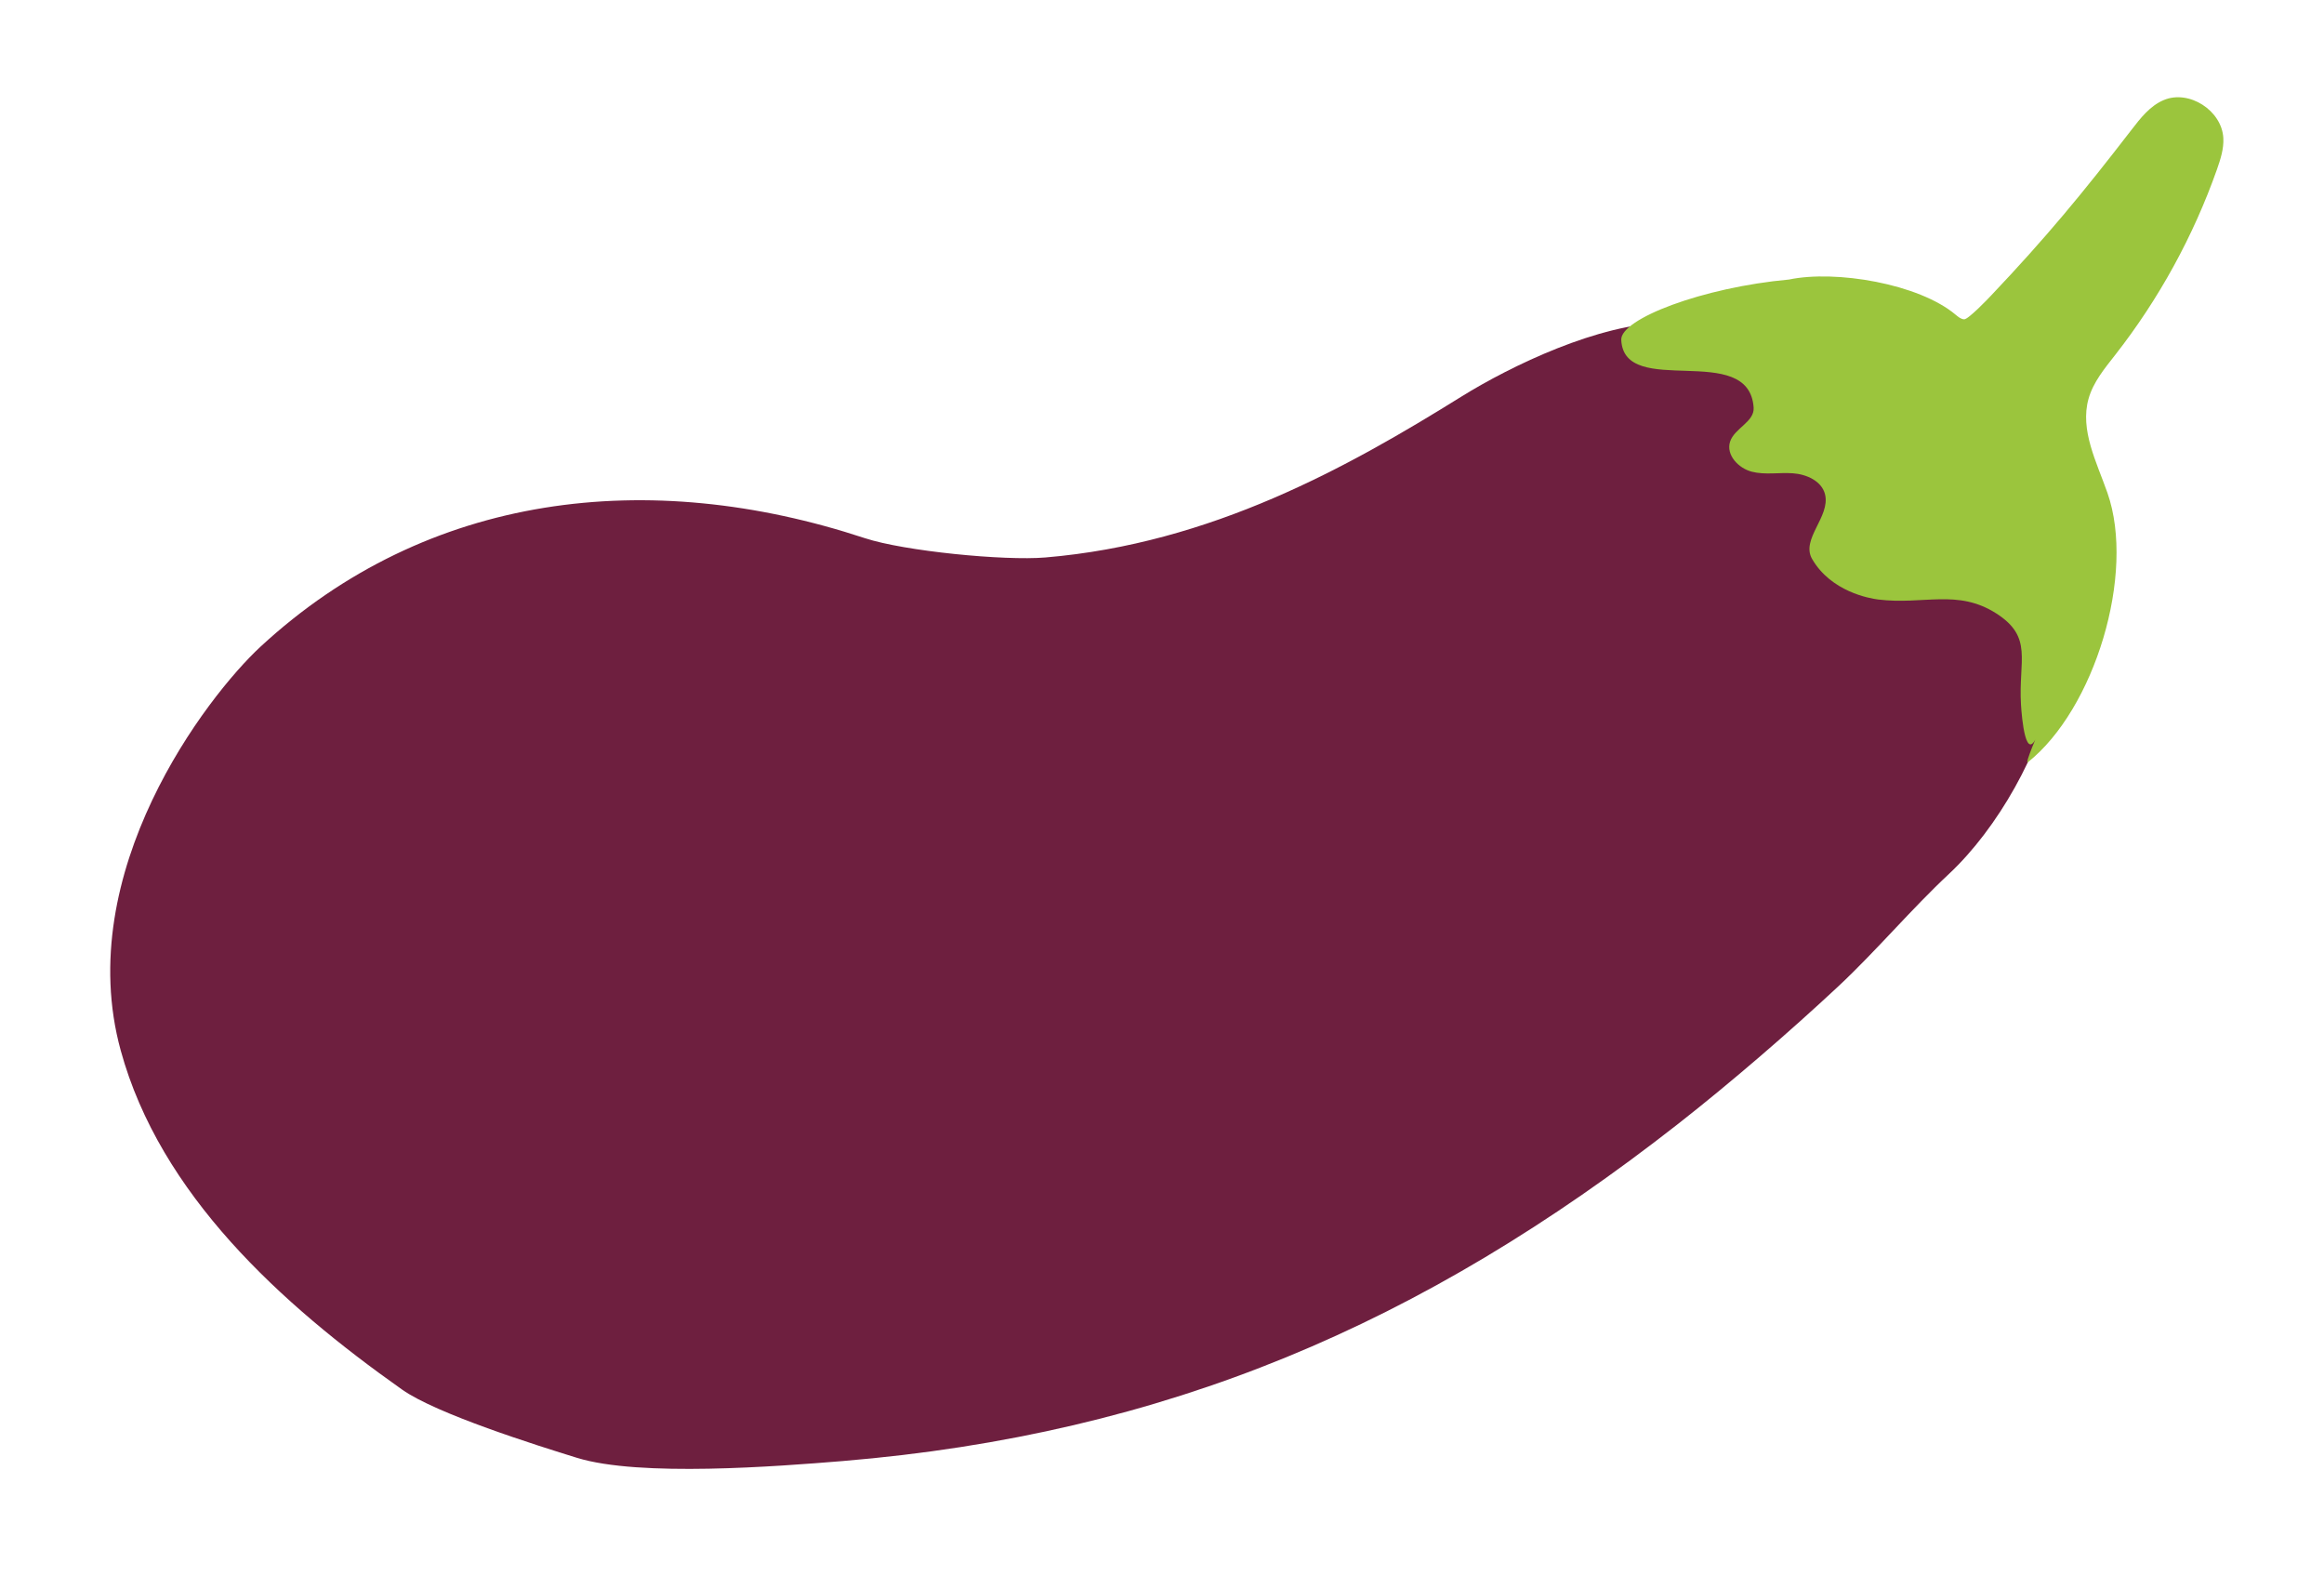
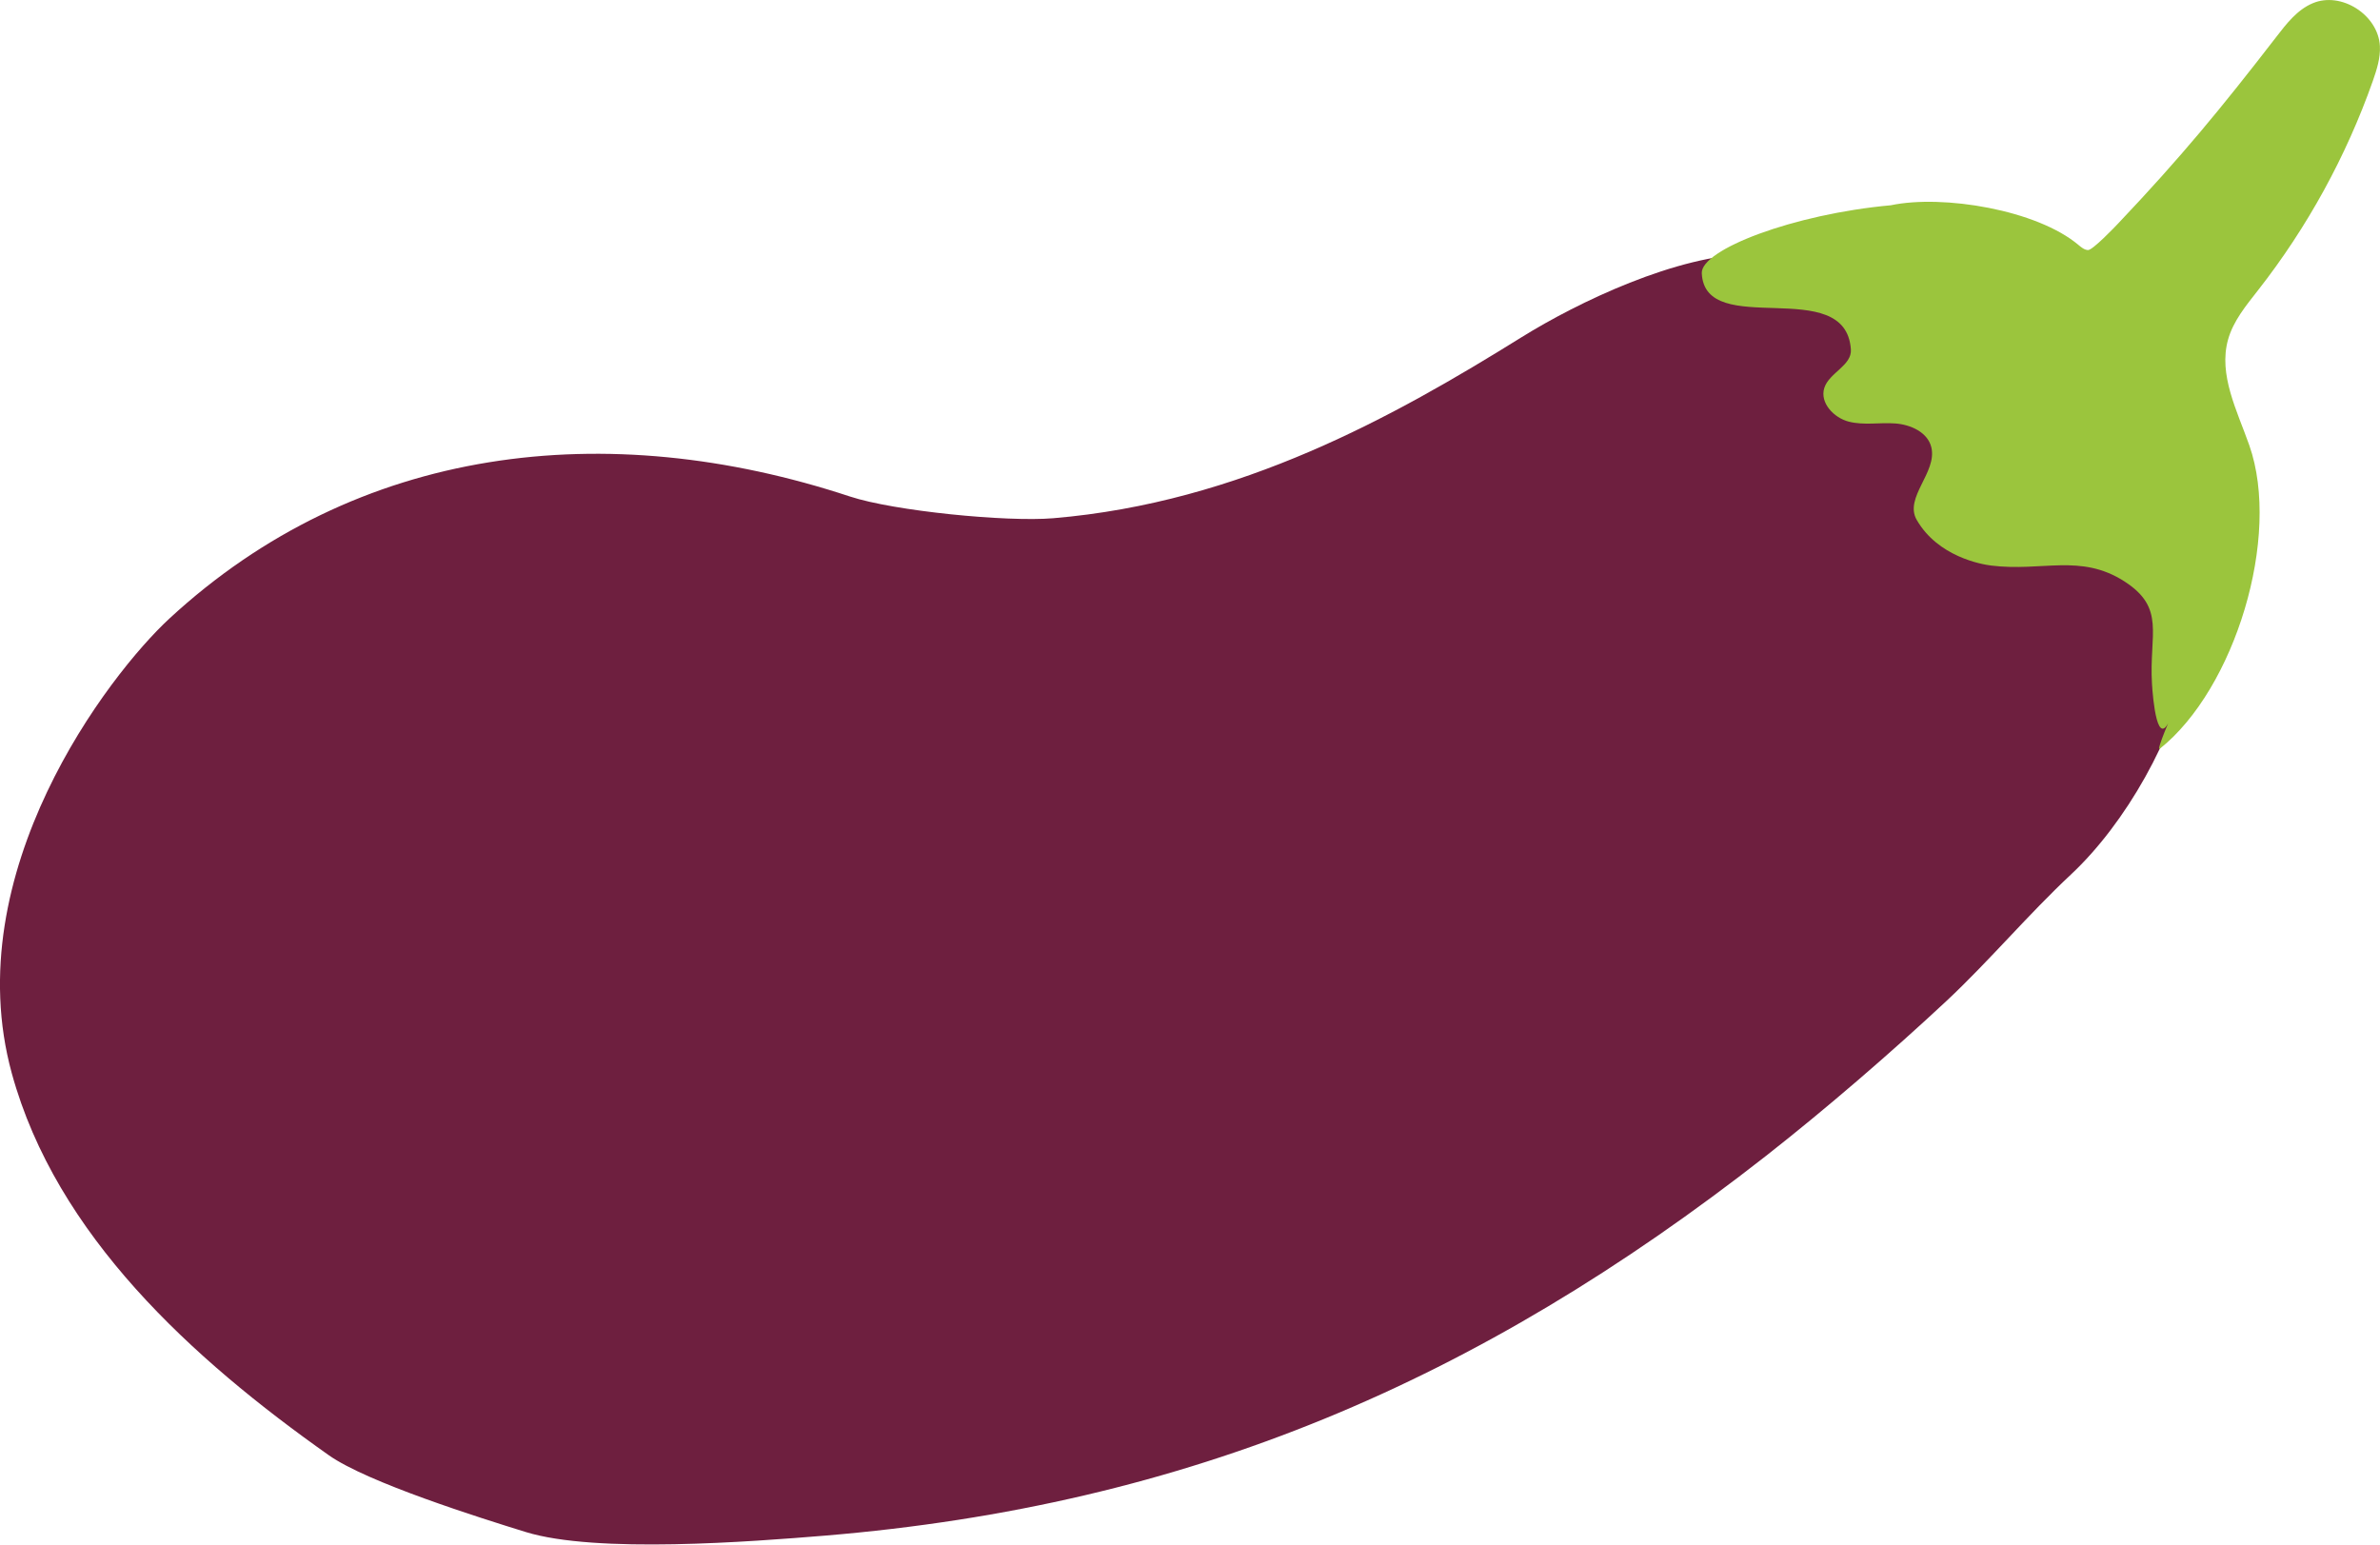
- <svg xmlns="http://www.w3.org/2000/svg" version="1.1" id="Layer_1" x="0px" y="0px" width="74.5px" height="50.5px" viewBox="0 0 74.5 50.5" enable-background="new 0 0 74.5 50.5" xml:space="preserve">
-   <path fill="#6E1F3F" d="M58.367,10.266c-1.81-0.533-3.057,0.057-4.936,0.076c-2.168,0.021-4.99,1.379-6.586,2.371  c-3.632,2.26-8.012,4.707-13.335,5.154c-1.322,0.111-4.523-0.203-5.786-0.619c-6.933-2.287-14.024-1.465-19.371,3.477  c-1.727,1.598-6.051,7.229-4.483,12.943c1.265,4.609,5.133,8.123,9.021,10.869c1.103,0.779,4.319,1.789,5.604,2.186  c2.006,0.621,6.431,0.275,8.516,0.104c10.366-0.863,18.59-4.391,26.782-10.805c1.705-1.336,3.571-2.947,5.155-4.426  c1.197-1.121,2.33-2.467,3.529-3.586c1.569-1.467,2.945-3.918,3.369-6.037c0.283-1.416-0.027-2.891-0.487-4.264  c-0.721-2.152-1.813-4.18-3.215-5.963c-0.515-0.654-1.094-1.295-1.846-1.646c-0.751-0.352-1.714-0.352-2.331,0.197" />
-   <path fill="#9BC53D" d="M57.351,8.959c-2.772,0.252-5.409,1.262-5.379,1.934c0.09,1.912,4.098,0.012,4.244,2.17  c0.031,0.459-0.617,0.66-0.756,1.094c-0.135,0.424,0.27,0.852,0.697,0.961c0.427,0.109,0.876,0.02,1.314,0.051  c0.439,0.029,0.932,0.248,1.035,0.68c0.171,0.715-0.783,1.43-0.416,2.066c0.605,1.047,1.838,1.264,2.117,1.299  c1.459,0.18,2.54-0.348,3.785,0.445c1.195,0.764,0.708,1.5,0.794,2.922c0.024,0.395,0.154,1.982,0.552,0.912  c0.053-0.143-0.451,1.031-0.332,0.938c2.137-1.699,3.464-6.035,2.551-8.637c-0.346-0.984-0.887-2.012-0.605-3.014  c0.15-0.533,0.516-0.971,0.854-1.404c1.399-1.787,2.507-3.807,3.265-5.953c0.112-0.322,0.22-0.654,0.202-0.996  c-0.046-0.887-1.102-1.563-1.912-1.219c-0.438,0.184-0.746,0.58-1.037,0.959c-1.577,2.043-2.724,3.436-4.498,5.307  c-0.09,0.096-0.732,0.768-0.862,0.76c-0.104-0.006-0.189-0.078-0.27-0.145C61.517,9.094,58.845,8.645,57.351,8.959" />
+ <svg xmlns="http://www.w3.org/2000/svg" version="1.1" id="Layer_1" x="0px" y="0px" width="67.741px" height="43.962px" viewBox="0 0 67.741 43.962" enable-background="new 0 0 67.741 43.962" xml:space="preserve">
+   <g>
+     <path fill="#6E1F3F" d="M54.833,7.15c-1.81-0.533-3.057,0.057-4.936,0.076c-2.168,0.021-4.99,1.379-6.586,2.371   c-3.632,2.26-8.012,4.707-13.335,5.154c-1.322,0.111-4.523-0.203-5.786-0.619c-6.933-2.287-14.024-1.465-19.371,3.477   c-1.727,1.598-6.051,7.229-4.483,12.943c1.265,4.609,5.133,8.123,9.021,10.869c1.103,0.779,4.319,1.789,5.604,2.186   c2.006,0.621,6.431,0.275,8.516,0.104c10.366-0.863,18.59-4.391,26.782-10.805c1.705-1.336,3.571-2.947,5.155-4.426   c1.197-1.121,2.33-2.467,3.529-3.586c1.569-1.467,2.945-3.918,3.369-6.037c0.283-1.416-0.027-2.891-0.487-4.264   c-0.721-2.152-1.813-4.18-3.215-5.963c-0.515-0.654-1.094-1.295-1.846-1.646c-0.751-0.352-1.714-0.352-2.331,0.197" />
+     <path fill="#9BC53D" d="M53.816,5.843c-2.772,0.252-5.409,1.262-5.379,1.934c0.09,1.912,4.098,0.012,4.244,2.17   c0.031,0.459-0.617,0.66-0.756,1.094c-0.135,0.424,0.27,0.852,0.697,0.961c0.427,0.109,0.876,0.02,1.314,0.051   c0.439,0.029,0.932,0.248,1.035,0.68c0.171,0.715-0.783,1.43-0.416,2.066c0.605,1.047,1.838,1.264,2.117,1.299   c1.459,0.18,2.54-0.348,3.785,0.445c1.195,0.764,0.708,1.5,0.794,2.922c0.024,0.395,0.154,1.982,0.552,0.912   c0.053-0.143-0.451,1.031-0.332,0.938c2.137-1.699,3.464-6.035,2.551-8.637c-0.346-0.984-0.887-2.012-0.605-3.014   c0.15-0.533,0.516-0.971,0.854-1.404c1.399-1.787,2.507-3.807,3.265-5.953c0.112-0.322,0.22-0.654,0.202-0.996   c-0.046-0.887-1.102-1.563-1.912-1.219c-0.438,0.184-0.746,0.58-1.037,0.959c-1.577,2.043-2.724,3.436-4.498,5.307   c-0.09,0.096-0.732,0.768-0.862,0.76c-0.104-0.006-0.189-0.078-0.27-0.145C57.982,5.978,55.311,5.529,53.816,5.843" />
+   </g>
</svg>
